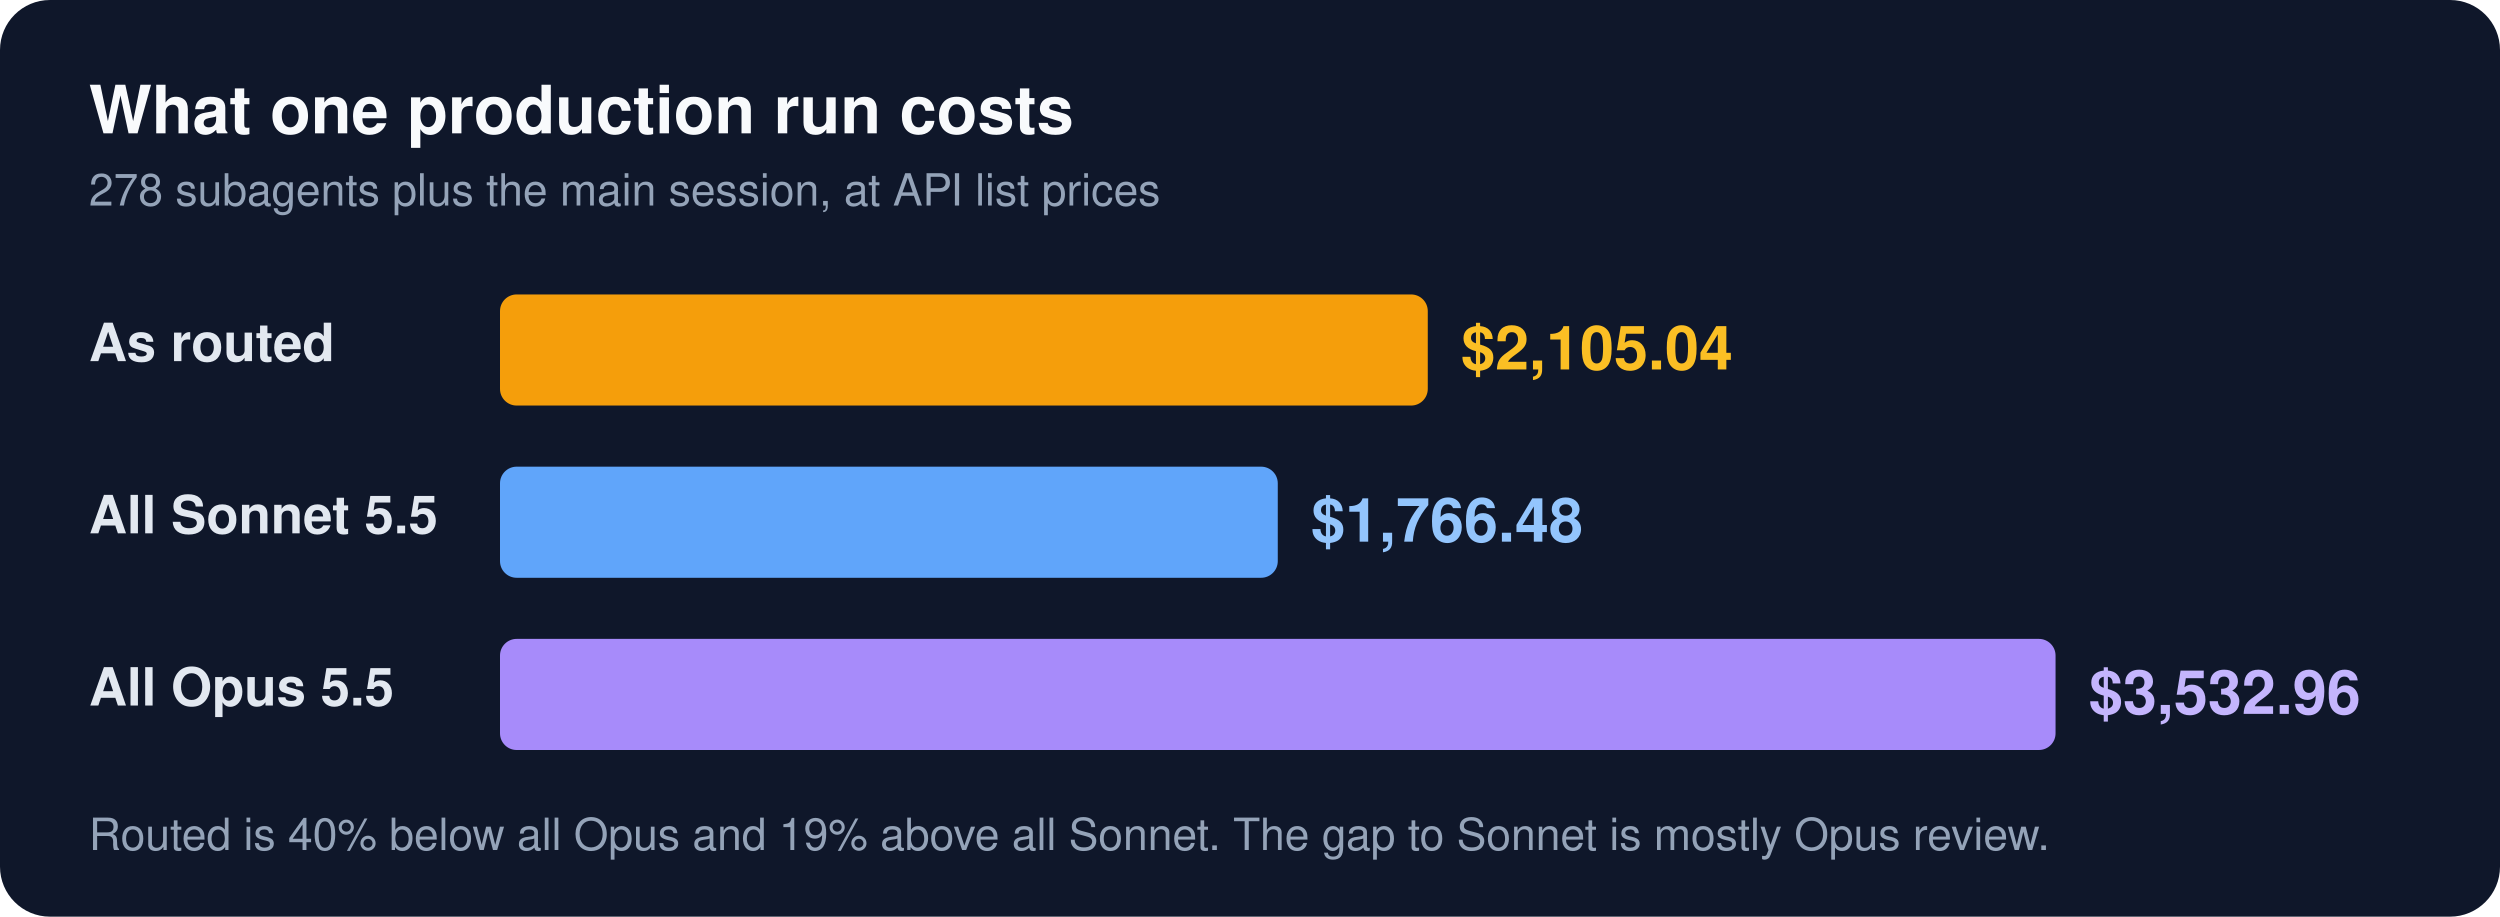
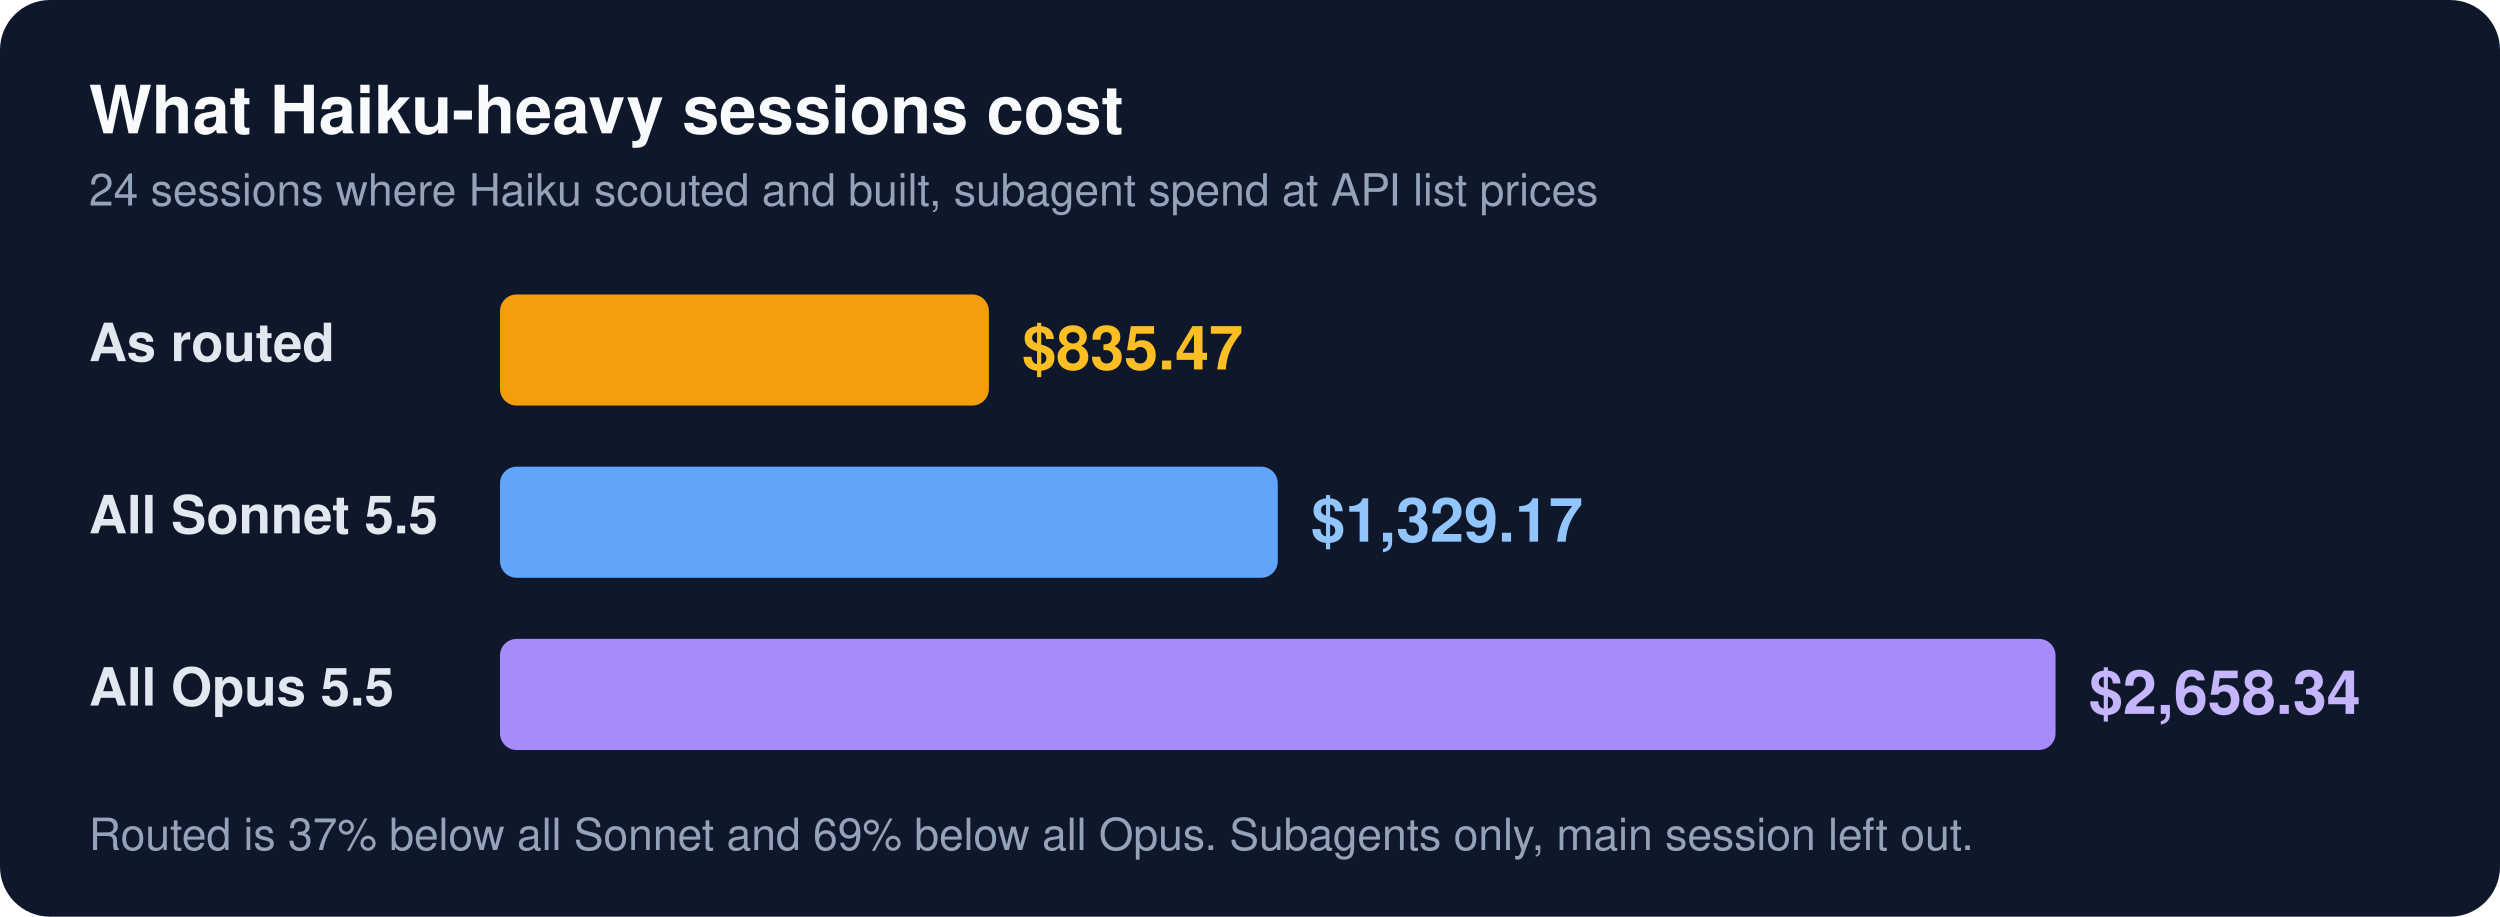
<svg xmlns="http://www.w3.org/2000/svg" viewBox="0 0 900 330" width="900" height="330" role="img" aria-labelledby="cost-title cost-desc">
  <rect width="900" height="330" rx="18" fill="#0f172a" />
  <g font-family="-apple-system, 'Segoe UI', Helvetica, Arial, sans-serif">
-     <text x="32" y="48" font-size="24" font-weight="700" fill="#f8fafc">What one production run costs</text>
-     <text x="32" y="74" font-size="16" fill="#94a3b8">278 subagents plus the main session, at API list prices</text>
+     <text x="32" y="48" font-size="24" font-weight="700" fill="#f8fafc">What Haiku-heavy sessions cost</text>
+     <text x="32" y="74" font-size="16" fill="#94a3b8">24 sessions where Haiku scouted and built, subagent spend at API list prices</text>
    <text x="32" y="130" font-size="19" font-weight="600" fill="#e2e8f0">As routed</text>
-     <rect id="bar-routed" x="180" y="106" width="334" height="40" rx="6" fill="#f59e0b" />
-     <text x="526" y="133" font-size="22" font-weight="700" fill="#fbbf24">$2,105.04</text>
+     <rect id="bar-routed" x="180" y="106" width="176" height="40" rx="6" fill="#f59e0b" />
+     <text x="368" y="133" font-size="22" font-weight="700" fill="#fbbf24">$835.47</text>
    <text x="32" y="192" font-size="19" font-weight="600" fill="#e2e8f0">All Sonnet 5.5</text>
    <rect id="bar-sonnet" x="180" y="168" width="280" height="40" rx="6" fill="#60a5fa" />
-     <text x="472" y="195" font-size="22" font-weight="700" fill="#93c5fd">$1,766.48</text>
+     <text x="472" y="195" font-size="22" font-weight="700" fill="#93c5fd">$1,329.17</text>
    <text x="32" y="254" font-size="19" font-weight="600" fill="#e2e8f0">All Opus 5.5</text>
    <rect id="bar-opus" x="180" y="230" width="560" height="40" rx="6" fill="#a78bfa" />
-     <text x="752" y="257" font-size="22" font-weight="700" fill="#c4b5fd">$3,532.96</text>
-     <text x="32" y="306" font-size="16" fill="#94a3b8">Routed is 40% below all Opus and 19% above all Sonnet. The gap to Sonnet is mostly Opus review.</text>
+     <text x="752" y="257" font-size="22" font-weight="700" fill="#c4b5fd">$2,658.34</text>
+     <text x="32" y="306" font-size="16" fill="#94a3b8">Routed is 37% below all Sonnet and 69% below all Opus. Subagents only, main session left out.</text>
  </g>
</svg>
